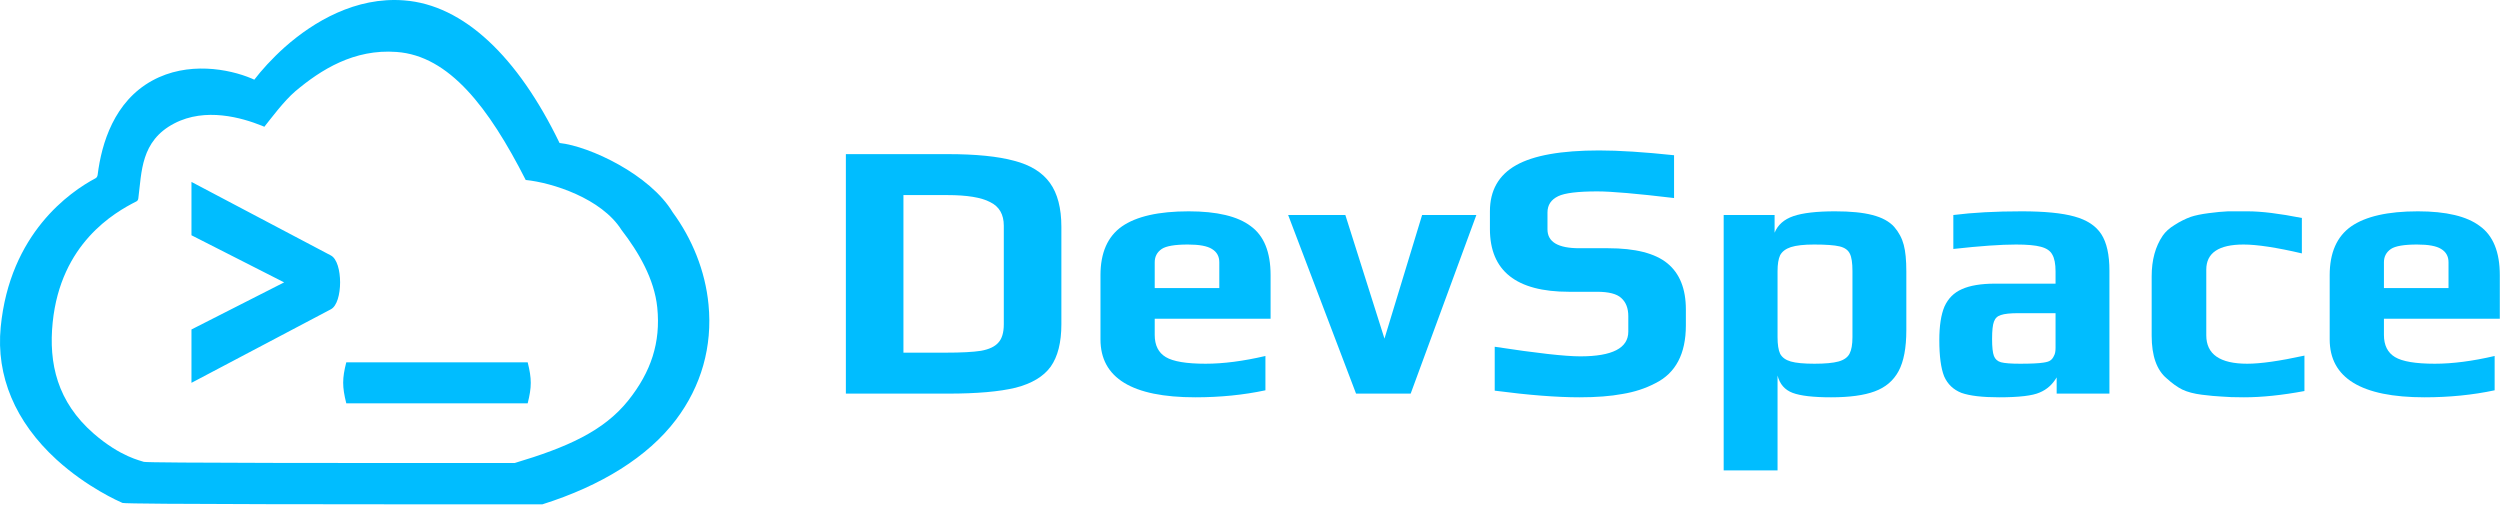
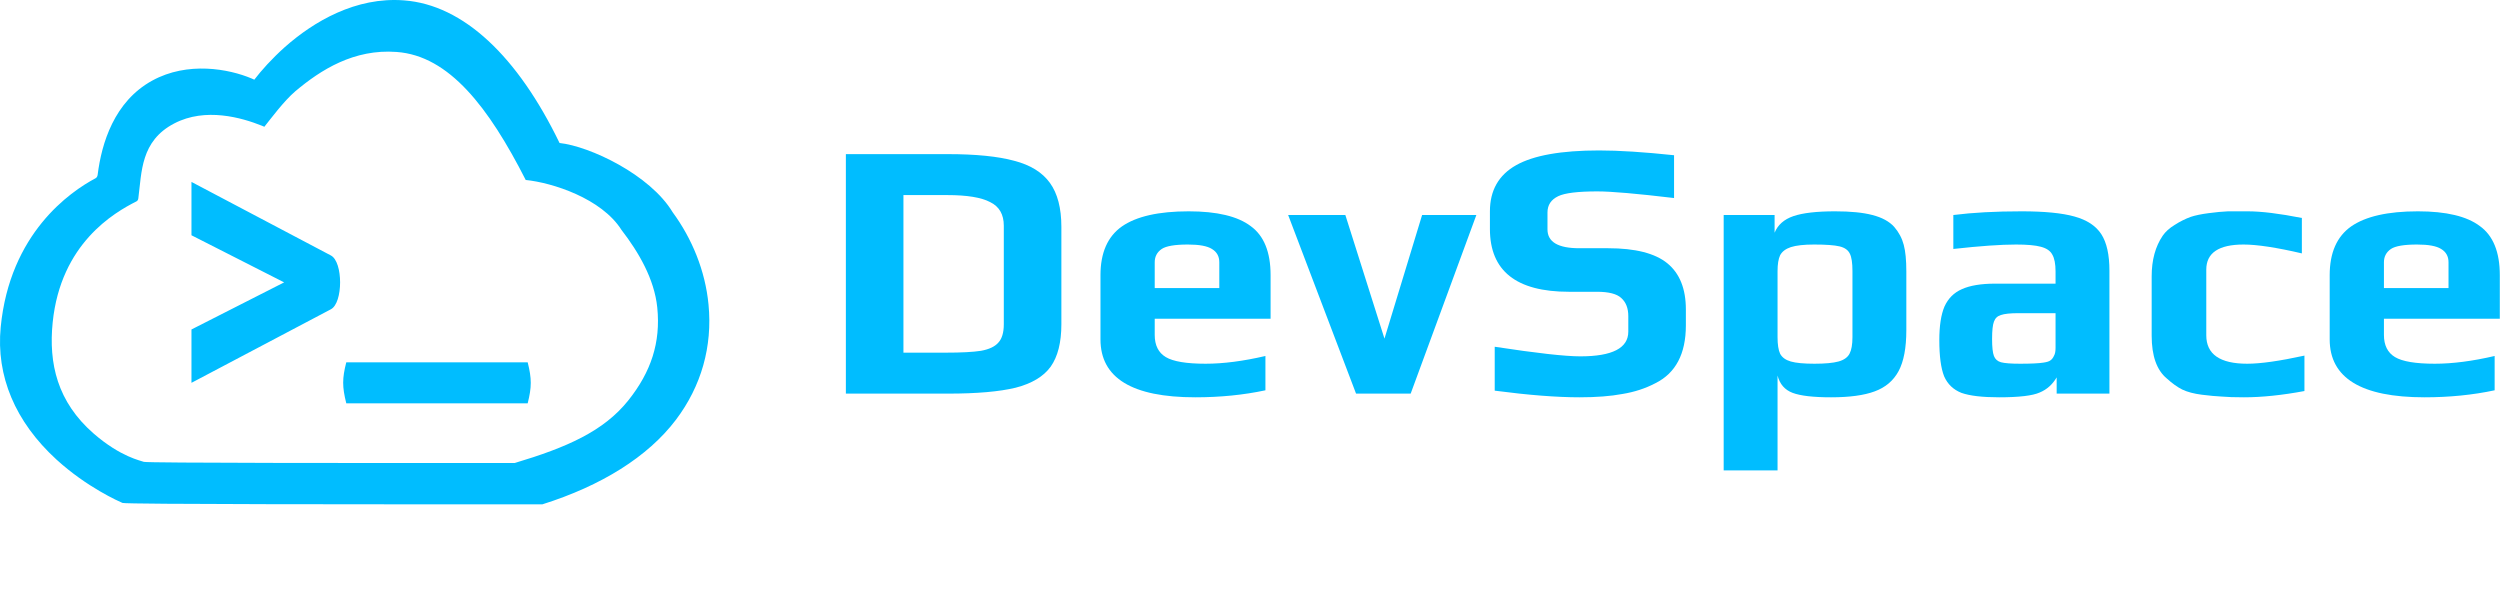
- <svg xmlns="http://www.w3.org/2000/svg" width="347" height="70" viewBox="0 0 347 70" fill="none">
+ <svg xmlns="http://www.w3.org/2000/svg" width="347" height="85" viewBox="0 0 347 85" fill="none">
  <path d="M117.407 21.393H131.543C135.436 21.393 138.509 21.7 140.763 22.315C143.016 22.895 144.672 23.919 145.731 25.388C146.789 26.856 147.319 28.888 147.319 31.483V45.005C147.319 47.532 146.824 49.495 145.833 50.895C144.843 52.261 143.221 53.234 140.967 53.815C138.714 54.361 135.589 54.634 131.594 54.634H117.407V21.393ZM131.236 48.949C133.421 48.949 135.06 48.863 136.153 48.693C137.28 48.488 138.082 48.112 138.56 47.566C139.072 47.02 139.328 46.166 139.328 45.005V31.329C139.328 29.759 138.697 28.666 137.433 28.051C136.204 27.402 134.224 27.078 131.492 27.078H125.397V48.949H131.236Z" fill="#00BDFF" />
  <path d="M165.909 55.146C157.134 55.146 152.746 52.466 152.746 47.105V38.193C152.746 35.085 153.736 32.832 155.717 31.432C157.731 30.032 160.822 29.332 164.987 29.332C168.914 29.332 171.783 30.015 173.592 31.381C175.436 32.712 176.358 34.983 176.358 38.193V44.237H160.275V46.49C160.275 47.924 160.787 48.949 161.812 49.563C162.836 50.178 164.68 50.485 167.344 50.485C169.802 50.485 172.568 50.127 175.641 49.41V54.173C172.602 54.822 169.358 55.146 165.909 55.146ZM169.239 39.985V36.4C169.239 35.581 168.897 34.966 168.214 34.556C167.565 34.146 166.456 33.941 164.885 33.941C163.075 33.941 161.863 34.146 161.248 34.556C160.6 35 160.275 35.615 160.275 36.4V39.985H169.239Z" fill="#00BDFF" />
  <path d="M178.796 29.844H186.735L192.164 47.002L197.389 29.844H204.918L195.801 54.634H188.22L178.796 29.844Z" fill="#00BDFF" />
  <path d="M219.247 55.146C216.072 55.146 212.145 54.839 207.467 54.224V48.129C213.272 49.017 217.233 49.461 219.35 49.461C223.789 49.461 226.008 48.317 226.008 46.029V43.878C226.008 42.785 225.684 41.949 225.035 41.368C224.42 40.788 223.294 40.498 221.655 40.498H217.762C210.455 40.498 206.801 37.595 206.801 31.79V29.332C206.801 26.429 208.013 24.295 210.438 22.929C212.862 21.563 216.703 20.881 221.962 20.881C224.694 20.881 228.159 21.102 232.359 21.546V27.488C227.203 26.873 223.652 26.566 221.706 26.566C219.008 26.566 217.199 26.788 216.277 27.232C215.286 27.71 214.791 28.461 214.791 29.485V31.841C214.791 33.583 216.26 34.454 219.196 34.454H223.191C226.981 34.454 229.73 35.154 231.438 36.554C233.145 37.954 233.999 40.088 233.999 42.956V45.158C233.999 49.12 232.581 51.8 229.747 53.2C228.381 53.917 226.862 54.412 225.189 54.685C223.55 54.993 221.569 55.146 219.247 55.146Z" fill="#00BDFF" />
  <path d="M239.246 29.844H246.314V32.302C246.758 31.21 247.629 30.442 248.926 29.998C250.224 29.554 252.153 29.332 254.714 29.332C256.865 29.332 258.59 29.502 259.887 29.844C261.219 30.185 262.226 30.732 262.909 31.483C263.558 32.234 264.002 33.071 264.241 33.993C264.48 34.88 264.599 36.11 264.599 37.681V45.824C264.599 48.283 264.241 50.178 263.524 51.51C262.807 52.842 261.697 53.781 260.195 54.327C258.726 54.873 256.712 55.146 254.151 55.146C251.692 55.146 249.916 54.941 248.824 54.532C247.731 54.122 247.031 53.319 246.724 52.124V65.288H239.246V29.844ZM251.846 50.485C253.314 50.485 254.424 50.383 255.175 50.178C255.926 49.973 256.438 49.615 256.712 49.102C256.985 48.59 257.121 47.822 257.121 46.798V37.629C257.121 36.502 257.002 35.7 256.763 35.222C256.524 34.71 256.046 34.368 255.329 34.198C254.612 34.027 253.434 33.941 251.794 33.941C250.394 33.941 249.319 34.061 248.568 34.3C247.851 34.539 247.355 34.915 247.082 35.427C246.843 35.939 246.724 36.673 246.724 37.629V46.798C246.724 47.822 246.843 48.59 247.082 49.102C247.355 49.615 247.851 49.973 248.568 50.178C249.285 50.383 250.377 50.485 251.846 50.485Z" fill="#00BDFF" />
  <path d="M277.475 55.146C275.153 55.146 273.411 54.941 272.25 54.532C271.123 54.088 270.321 53.319 269.843 52.227C269.399 51.1 269.177 49.427 269.177 47.207C269.177 45.227 269.416 43.673 269.894 42.546C270.406 41.419 271.209 40.617 272.302 40.139C273.428 39.627 274.965 39.371 276.911 39.371H285.311V37.681C285.311 36.622 285.158 35.837 284.85 35.324C284.577 34.812 284.048 34.454 283.262 34.249C282.511 34.044 281.367 33.941 279.831 33.941C277.714 33.941 274.811 34.146 271.123 34.556V29.844C273.821 29.502 276.98 29.332 280.599 29.332C283.775 29.332 286.216 29.571 287.923 30.049C289.665 30.527 290.911 31.346 291.662 32.507C292.414 33.668 292.789 35.358 292.789 37.578V54.634H285.465V52.38C284.884 53.371 284.099 54.071 283.109 54.48C282.119 54.924 280.241 55.146 277.475 55.146ZM280.394 50.485C281.897 50.485 282.972 50.434 283.621 50.332C284.099 50.263 284.423 50.161 284.594 50.024C284.799 49.888 284.97 49.666 285.106 49.358C285.243 49.12 285.311 48.761 285.311 48.283V43.468H280.189C279.028 43.468 278.209 43.554 277.731 43.724C277.253 43.861 276.928 44.168 276.758 44.646C276.587 45.09 276.502 45.893 276.502 47.054C276.502 48.181 276.587 48.966 276.758 49.41C276.928 49.854 277.253 50.144 277.731 50.281C278.243 50.417 279.131 50.485 280.394 50.485Z" fill="#00BDFF" />
  <path d="M311.456 55.146C310.159 55.146 309.134 55.112 308.383 55.044C307.632 55.01 306.71 54.924 305.617 54.788C304.525 54.651 303.62 54.412 302.903 54.071C302.22 53.729 301.503 53.217 300.752 52.534C299.352 51.373 298.652 49.393 298.652 46.593V38.346C298.652 36.093 299.164 34.215 300.188 32.712C300.564 32.166 301.11 31.671 301.827 31.227C302.578 30.749 303.33 30.373 304.081 30.1C304.695 29.895 305.515 29.724 306.539 29.588C307.564 29.451 308.469 29.366 309.254 29.332H311.969C313.881 29.332 316.391 29.639 319.498 30.254V35.171C315.981 34.351 313.283 33.941 311.405 33.941C307.956 33.941 306.232 35.102 306.232 37.424V46.541C306.232 49.171 308.127 50.485 311.917 50.485C313.761 50.485 316.408 50.11 319.856 49.358V54.276C316.749 54.856 313.949 55.146 311.456 55.146Z" fill="#00BDFF" />
  <path d="M336.524 55.146C327.749 55.146 323.361 52.466 323.361 47.105V38.193C323.361 35.085 324.351 32.832 326.332 31.432C328.346 30.032 331.437 29.332 335.602 29.332C339.529 29.332 342.398 30.015 344.207 31.381C346.051 32.712 346.973 34.983 346.973 38.193V44.237H330.89V46.49C330.89 47.924 331.402 48.949 332.427 49.563C333.451 50.178 335.295 50.485 337.959 50.485C340.417 50.485 343.183 50.127 346.256 49.41V54.173C343.217 54.822 339.973 55.146 336.524 55.146ZM339.854 39.985V36.4C339.854 35.581 339.512 34.966 338.829 34.556C338.18 34.146 337.071 33.941 335.5 33.941C333.69 33.941 332.478 34.146 331.863 34.556C331.215 35 330.89 35.615 330.89 36.4V39.985H339.854Z" fill="#00BDFF" />
  <path fill-rule="evenodd" clip-rule="evenodd" d="M13.263 24.741C9.734 26.613 1.364 32.38 0.097 45.41C-0.559 52.2 2.111 58.541 7.834 63.783C12.076 67.656 16.544 69.607 17.002 69.807C17.551 70.009 52.312 70.002 70.1 69.999C72.059 69.999 73.812 69.998 75.291 69.998C83.457 67.427 89.927 63.408 93.818 58.266C97.347 53.598 98.908 48.081 98.342 42.265C97.89 37.572 96.057 33.128 93.365 29.459C90.22 24.234 81.851 20.298 77.666 19.848C71.852 7.841 64.342 0.677 56.085 0.053C49.389 -0.472 43.531 2.998 39.527 6.543C37.717 8.165 36.269 9.788 35.296 11.061C35.256 11.043 35.212 11.022 35.167 11C35.086 10.961 34.999 10.918 34.912 10.887C31.768 9.563 26.044 8.49 21.135 11.186C15.842 14.082 14.1 19.898 13.557 24.242C13.534 24.466 13.421 24.666 13.263 24.741ZM18.939 27.952C15.822 29.525 8.431 33.8 7.312 44.747C6.733 50.452 7.952 55.778 13.006 60.182C16.752 63.437 19.56 63.937 19.965 64.105C20.449 64.275 51.147 64.269 66.856 64.267C68.586 64.266 70.134 64.266 71.44 64.266C78.652 62.106 83.796 59.868 87.232 55.548C90.349 51.626 91.727 47.561 91.228 42.674C90.828 38.731 88.641 34.998 86.264 31.916C83.486 27.526 76.664 25.357 72.969 24.98C67.834 14.892 62.34 7.735 55.048 7.211C49.135 6.77 44.531 9.686 40.995 12.664C39.396 14.027 37.549 16.528 36.69 17.598C36.654 17.582 36.615 17.565 36.575 17.546C36.504 17.513 36.427 17.478 36.35 17.451C33.573 16.339 28.519 14.869 24.184 17.134C19.509 19.566 19.678 23.884 19.199 27.533C19.178 27.721 19.079 27.889 18.939 27.952ZM26.576 45.731L39.438 39.193L26.576 32.655V25.25L45.925 35.457C47.633 36.347 47.633 42.038 45.925 42.929L26.576 53.136V45.731ZM48.064 50.29H73.243C73.812 52.567 73.812 53.705 73.243 55.981H48.064C47.489 53.671 47.489 52.544 48.064 50.29Z" fill="#00BDFF" />
</svg>
